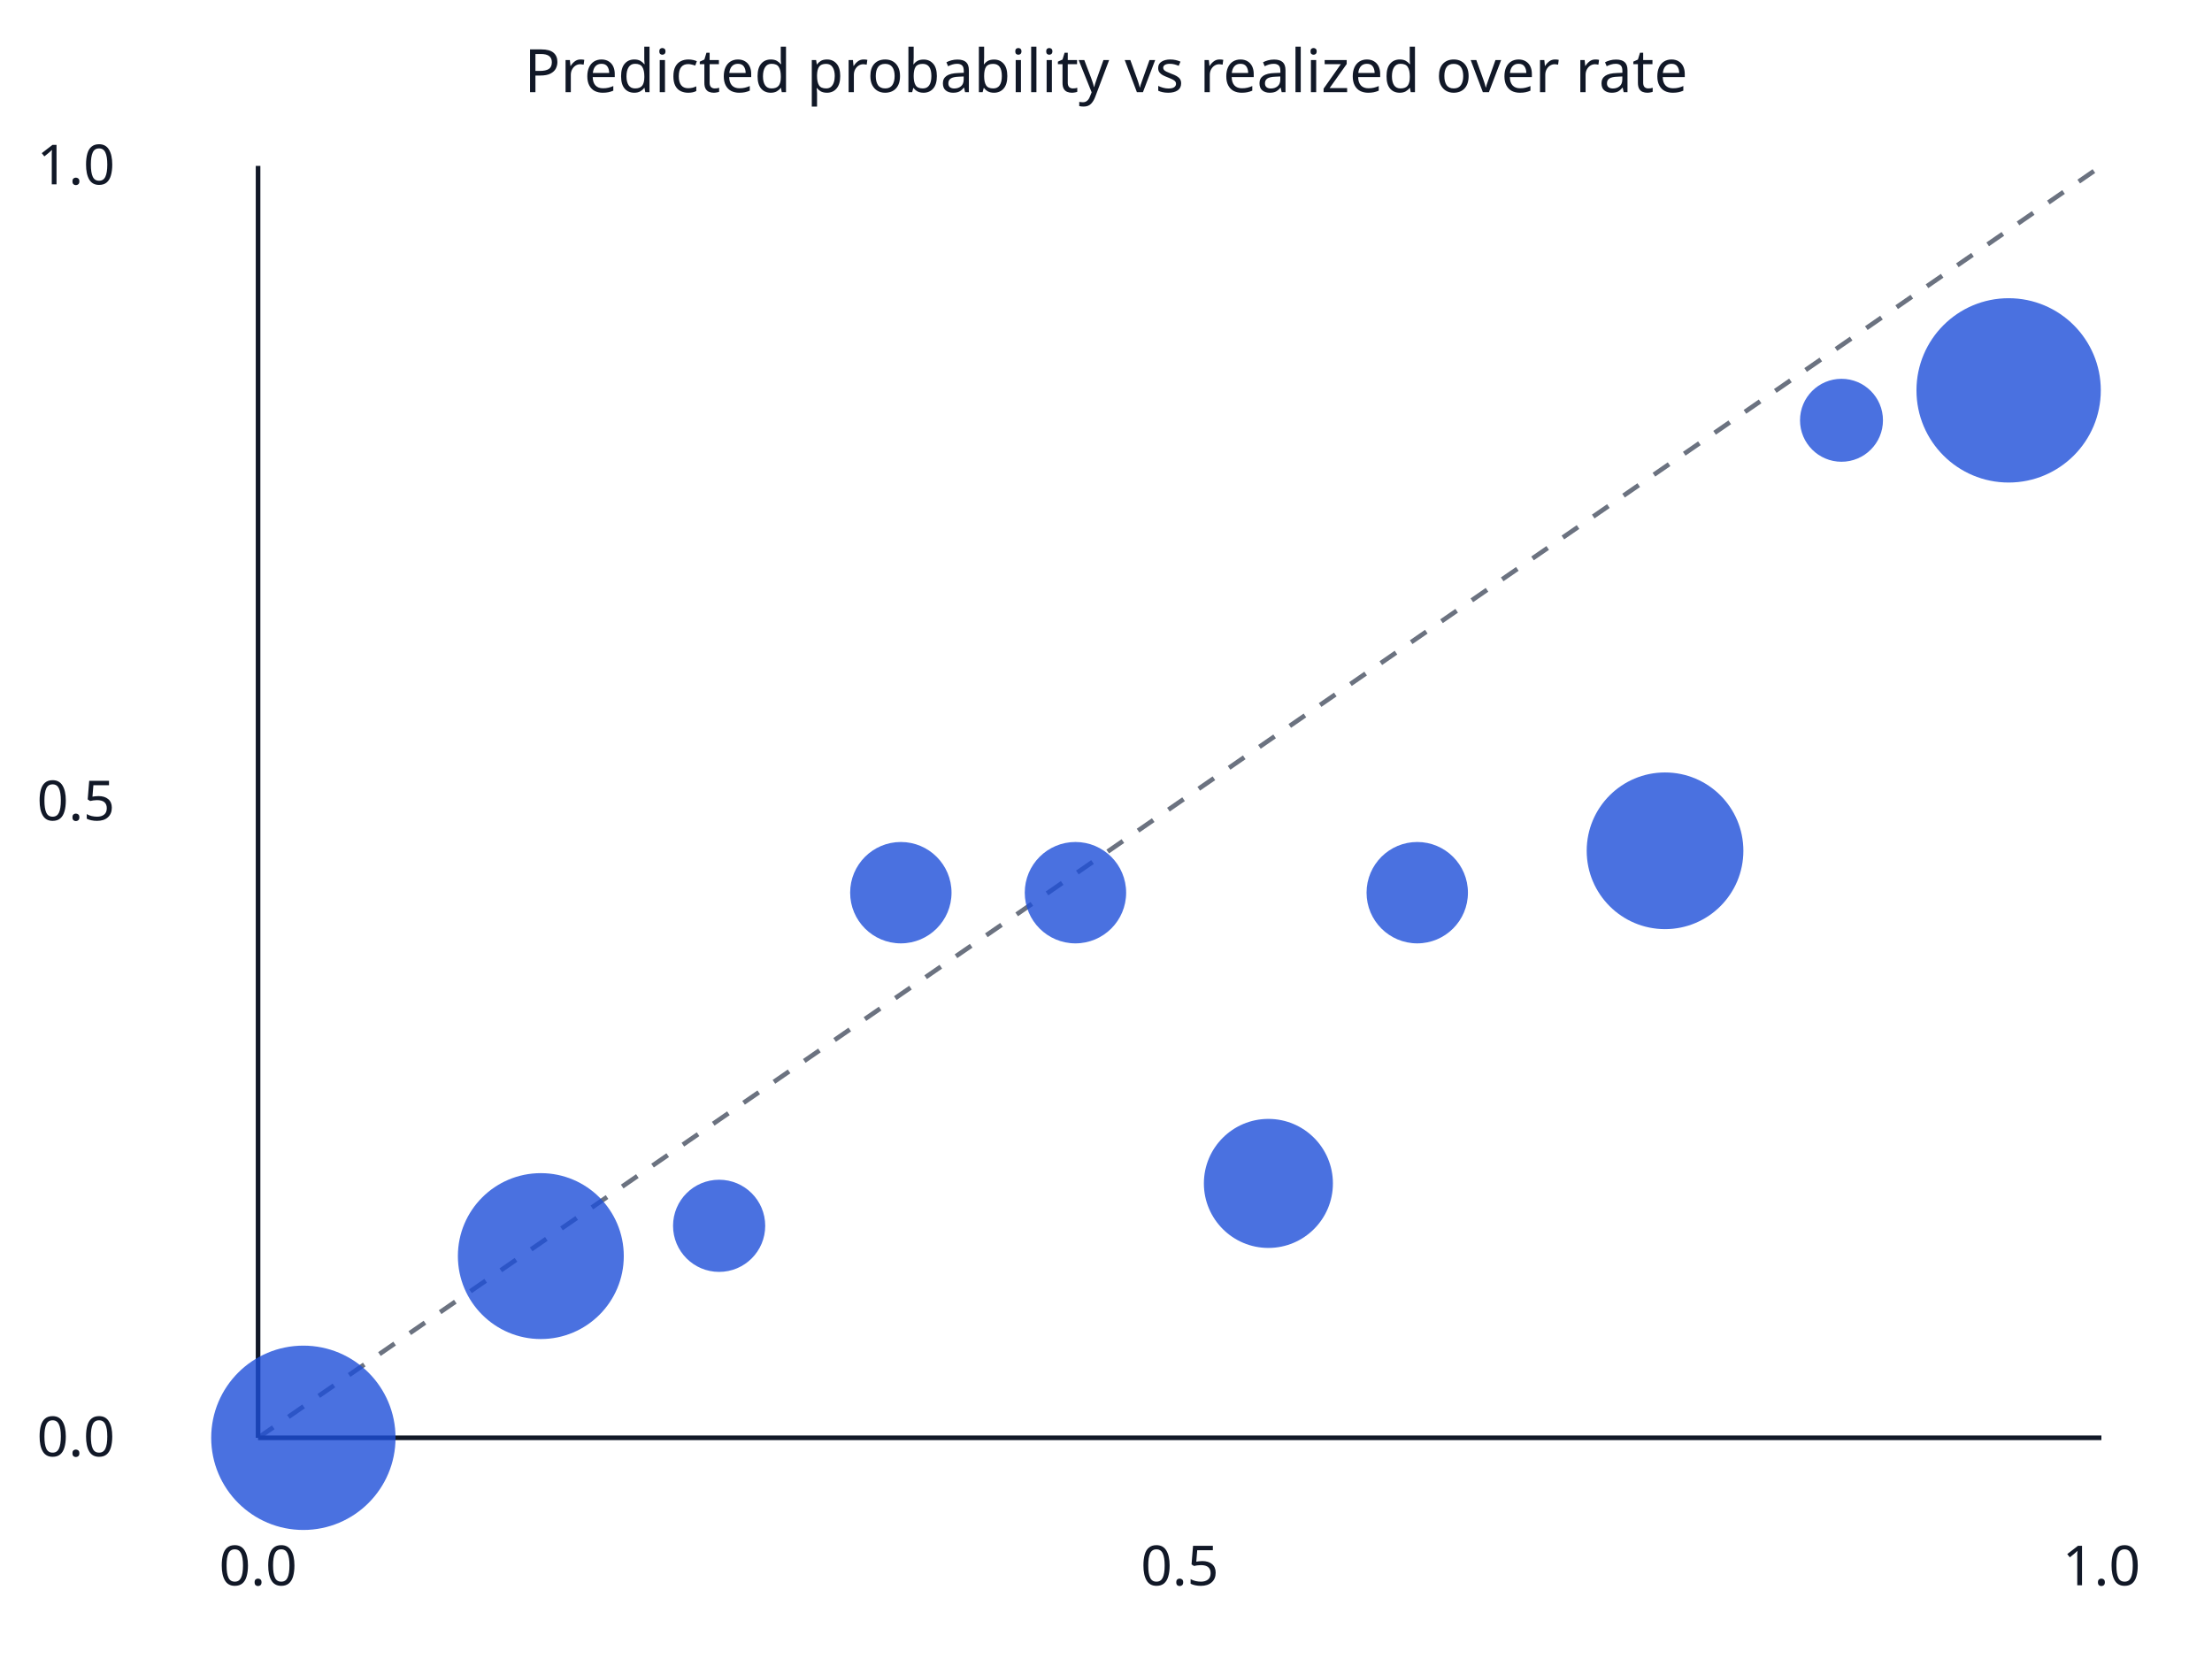
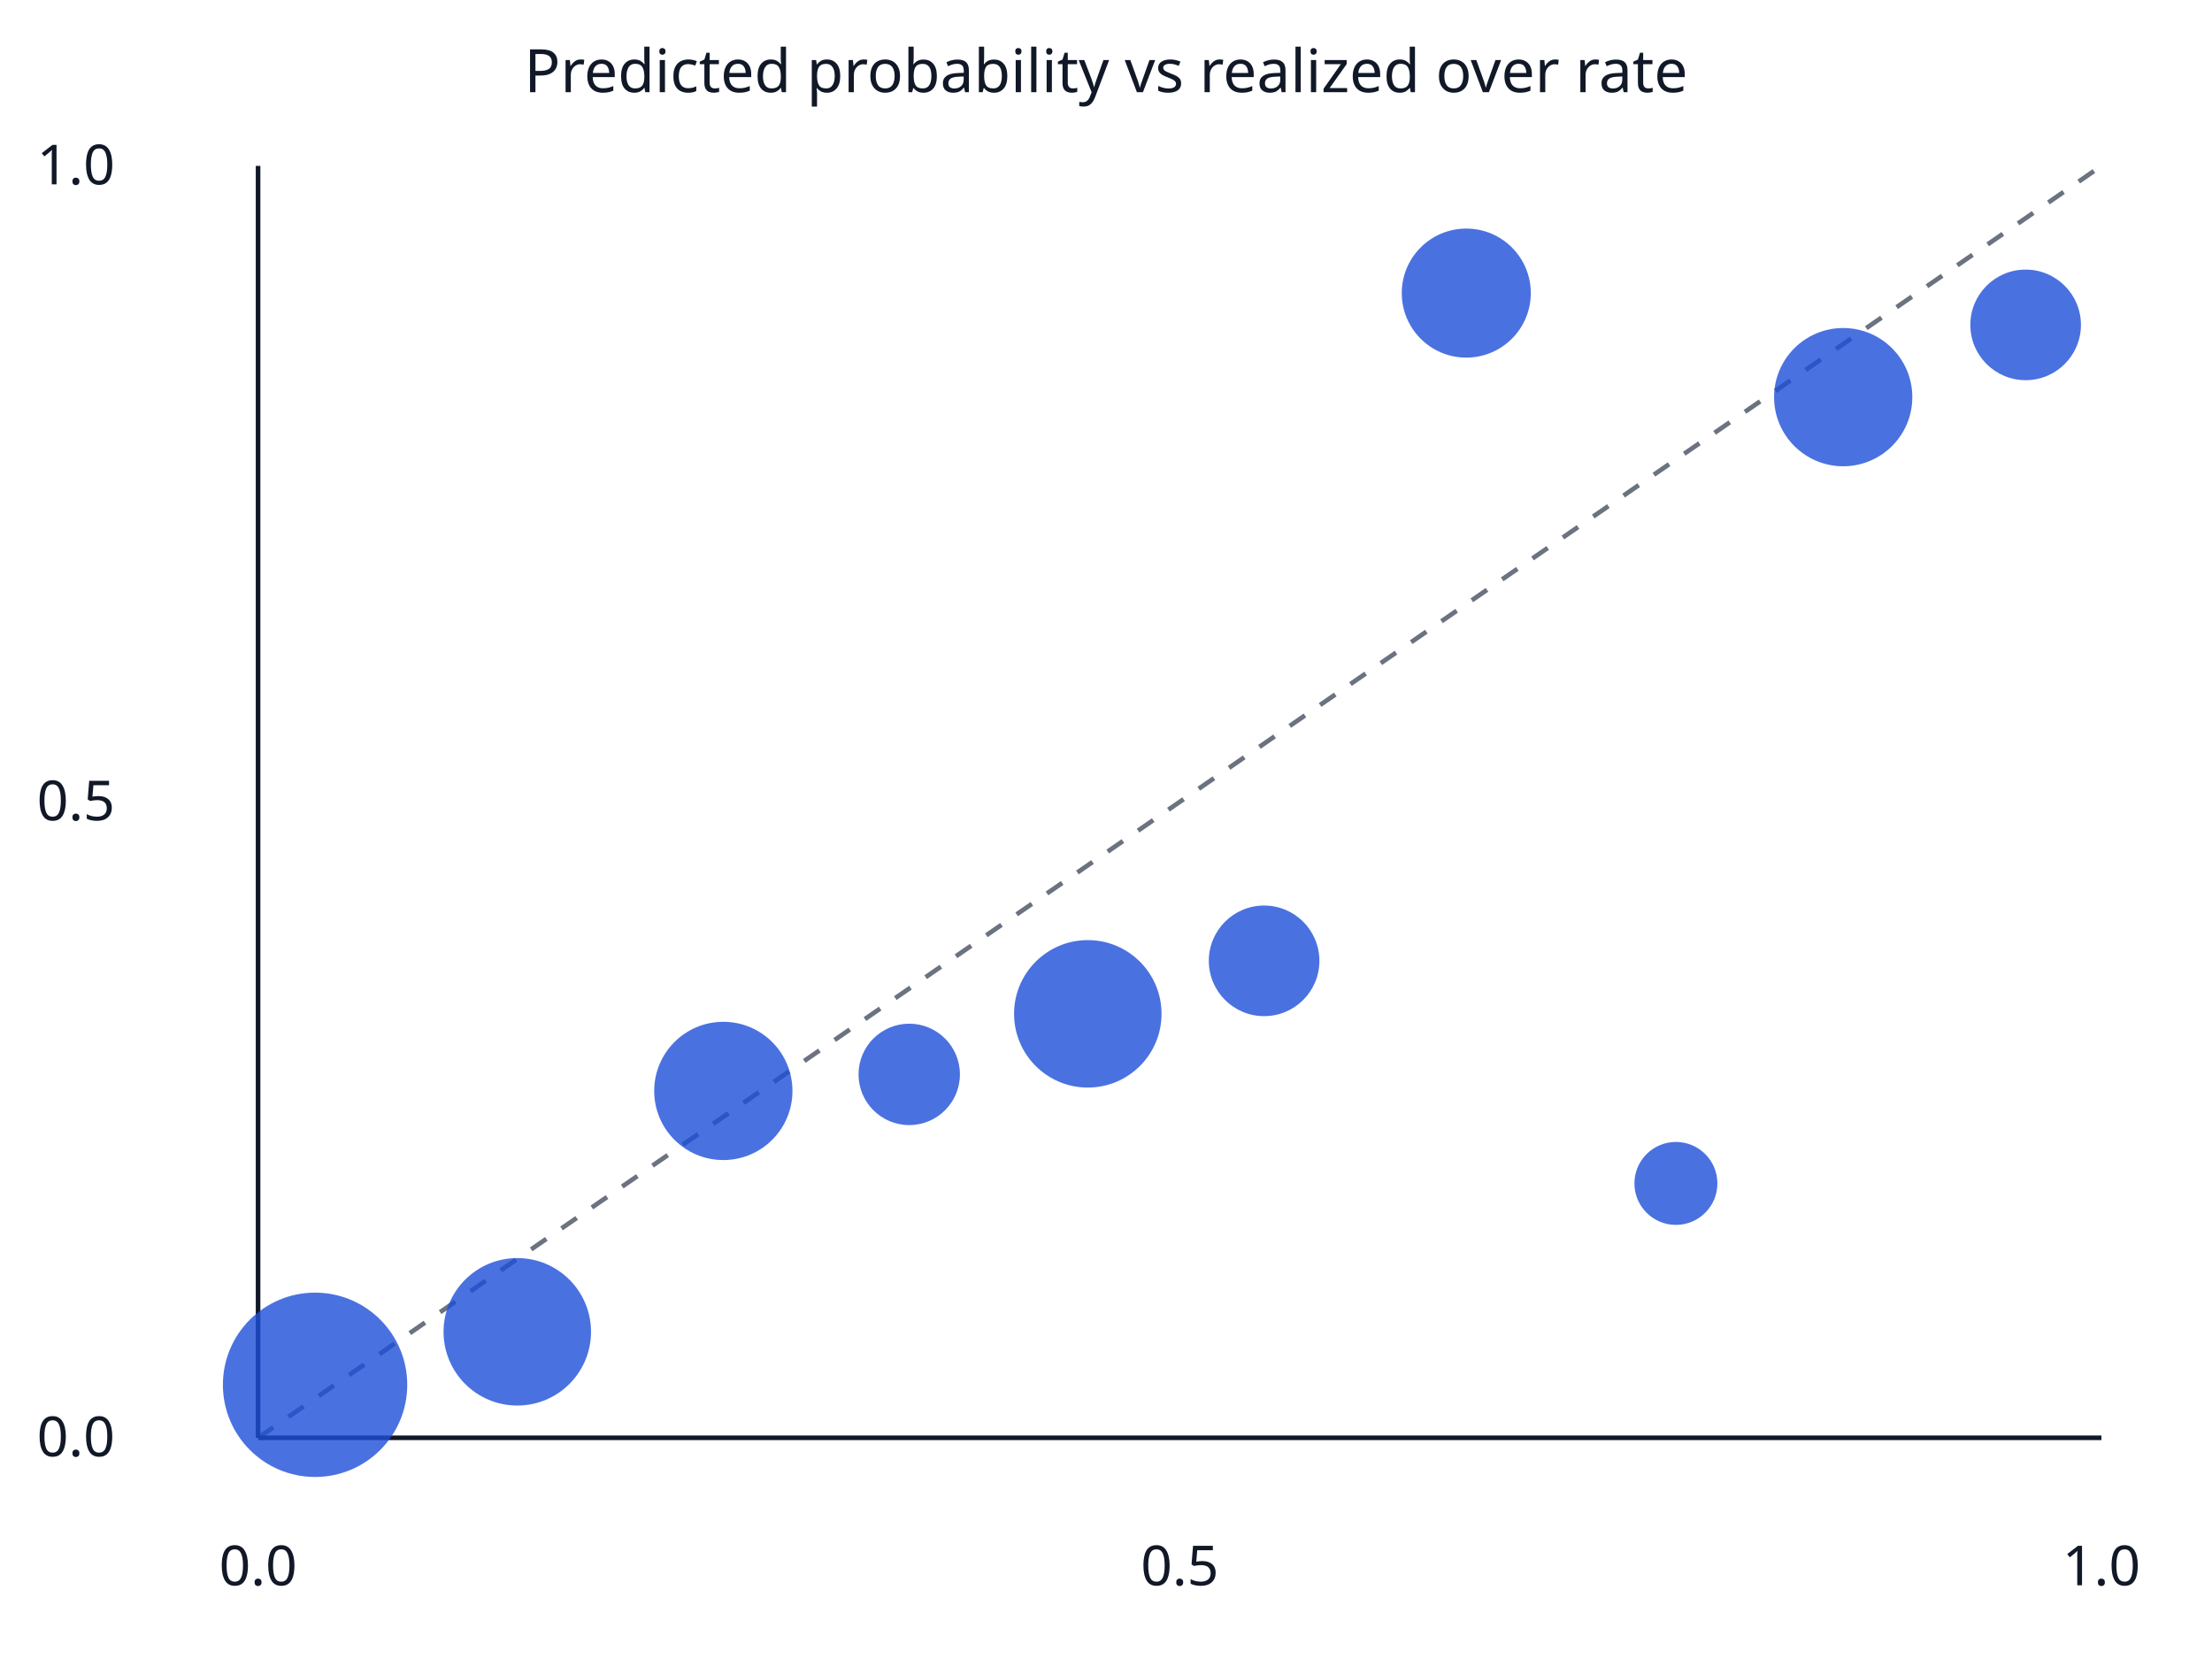
<svg xmlns="http://www.w3.org/2000/svg" width="480" height="360" viewBox="0 0 480 360" role="img">
  <rect width="480" height="360" fill="#ffffff" />
  <text x="240" y="20" text-anchor="middle" font-family="sans-serif" font-size="13" fill="#111827">Predicted probability vs realized over rate</text>
  <line x1="56.0" y1="312.0" x2="456.0" y2="36.0" stroke="#6b7280" stroke-dasharray="4 4" />
  <line x1="56.0" y1="312.0" x2="456.0" y2="312.0" stroke="#111827" />
  <line x1="56.0" y1="312.0" x2="56.0" y2="36.0" stroke="#111827" />
  <text x="56.0" y="344" text-anchor="middle" font-family="sans-serif" font-size="12" fill="#111827">0.0</text>
  <text x="8" y="316.0" font-family="sans-serif" font-size="12" fill="#111827">0.0</text>
  <text x="256.0" y="344" text-anchor="middle" font-family="sans-serif" font-size="12" fill="#111827">0.5</text>
  <text x="8" y="178.0" font-family="sans-serif" font-size="12" fill="#111827">0.5</text>
  <text x="456.0" y="344" text-anchor="middle" font-family="sans-serif" font-size="12" fill="#111827">1.0</text>
  <text x="8" y="40.0" font-family="sans-serif" font-size="12" fill="#111827">1.0</text>
-   <circle cx="65.83" cy="312.00" r="20" fill="#1d4ed8" fill-opacity="0.8" />
-   <circle cx="117.36" cy="272.57" r="18" fill="#1d4ed8" fill-opacity="0.8" />
-   <circle cx="156.05" cy="266.00" r="10" fill="#1d4ed8" fill-opacity="0.8" />
-   <circle cx="195.48" cy="193.71" r="11" fill="#1d4ed8" fill-opacity="0.8" />
-   <circle cx="233.37" cy="193.71" r="11" fill="#1d4ed8" fill-opacity="0.8" />
-   <circle cx="275.24" cy="256.80" r="14" fill="#1d4ed8" fill-opacity="0.8" />
-   <circle cx="307.54" cy="193.71" r="11" fill="#1d4ed8" fill-opacity="0.8" />
-   <circle cx="361.31" cy="184.62" r="17" fill="#1d4ed8" fill-opacity="0.8" />
-   <circle cx="399.60" cy="91.20" r="9" fill="#1d4ed8" fill-opacity="0.8" />
-   <circle cx="435.87" cy="84.71" r="20" fill="#1d4ed8" fill-opacity="0.8" />
+   <circle cx="68.37" cy="300.50" r="20" fill="#1d4ed8" fill-opacity="0.8" />
+   <circle cx="112.25" cy="289.00" r="16" fill="#1d4ed8" fill-opacity="0.8" />
+   <circle cx="156.96" cy="236.73" r="15" fill="#1d4ed8" fill-opacity="0.8" />
+   <circle cx="197.30" cy="233.14" r="11" fill="#1d4ed8" fill-opacity="0.8" />
+   <circle cx="236.05" cy="220.00" r="16" fill="#1d4ed8" fill-opacity="0.8" />
+   <circle cx="274.31" cy="208.50" r="12" fill="#1d4ed8" fill-opacity="0.8" />
+   <circle cx="318.18" cy="63.60" r="14" fill="#1d4ed8" fill-opacity="0.8" />
+   <circle cx="363.67" cy="256.80" r="9" fill="#1d4ed8" fill-opacity="0.8" />
+   <circle cx="399.97" cy="86.18" r="15" fill="#1d4ed8" fill-opacity="0.8" />
+   <circle cx="439.56" cy="70.50" r="12" fill="#1d4ed8" fill-opacity="0.8" />
</svg>
